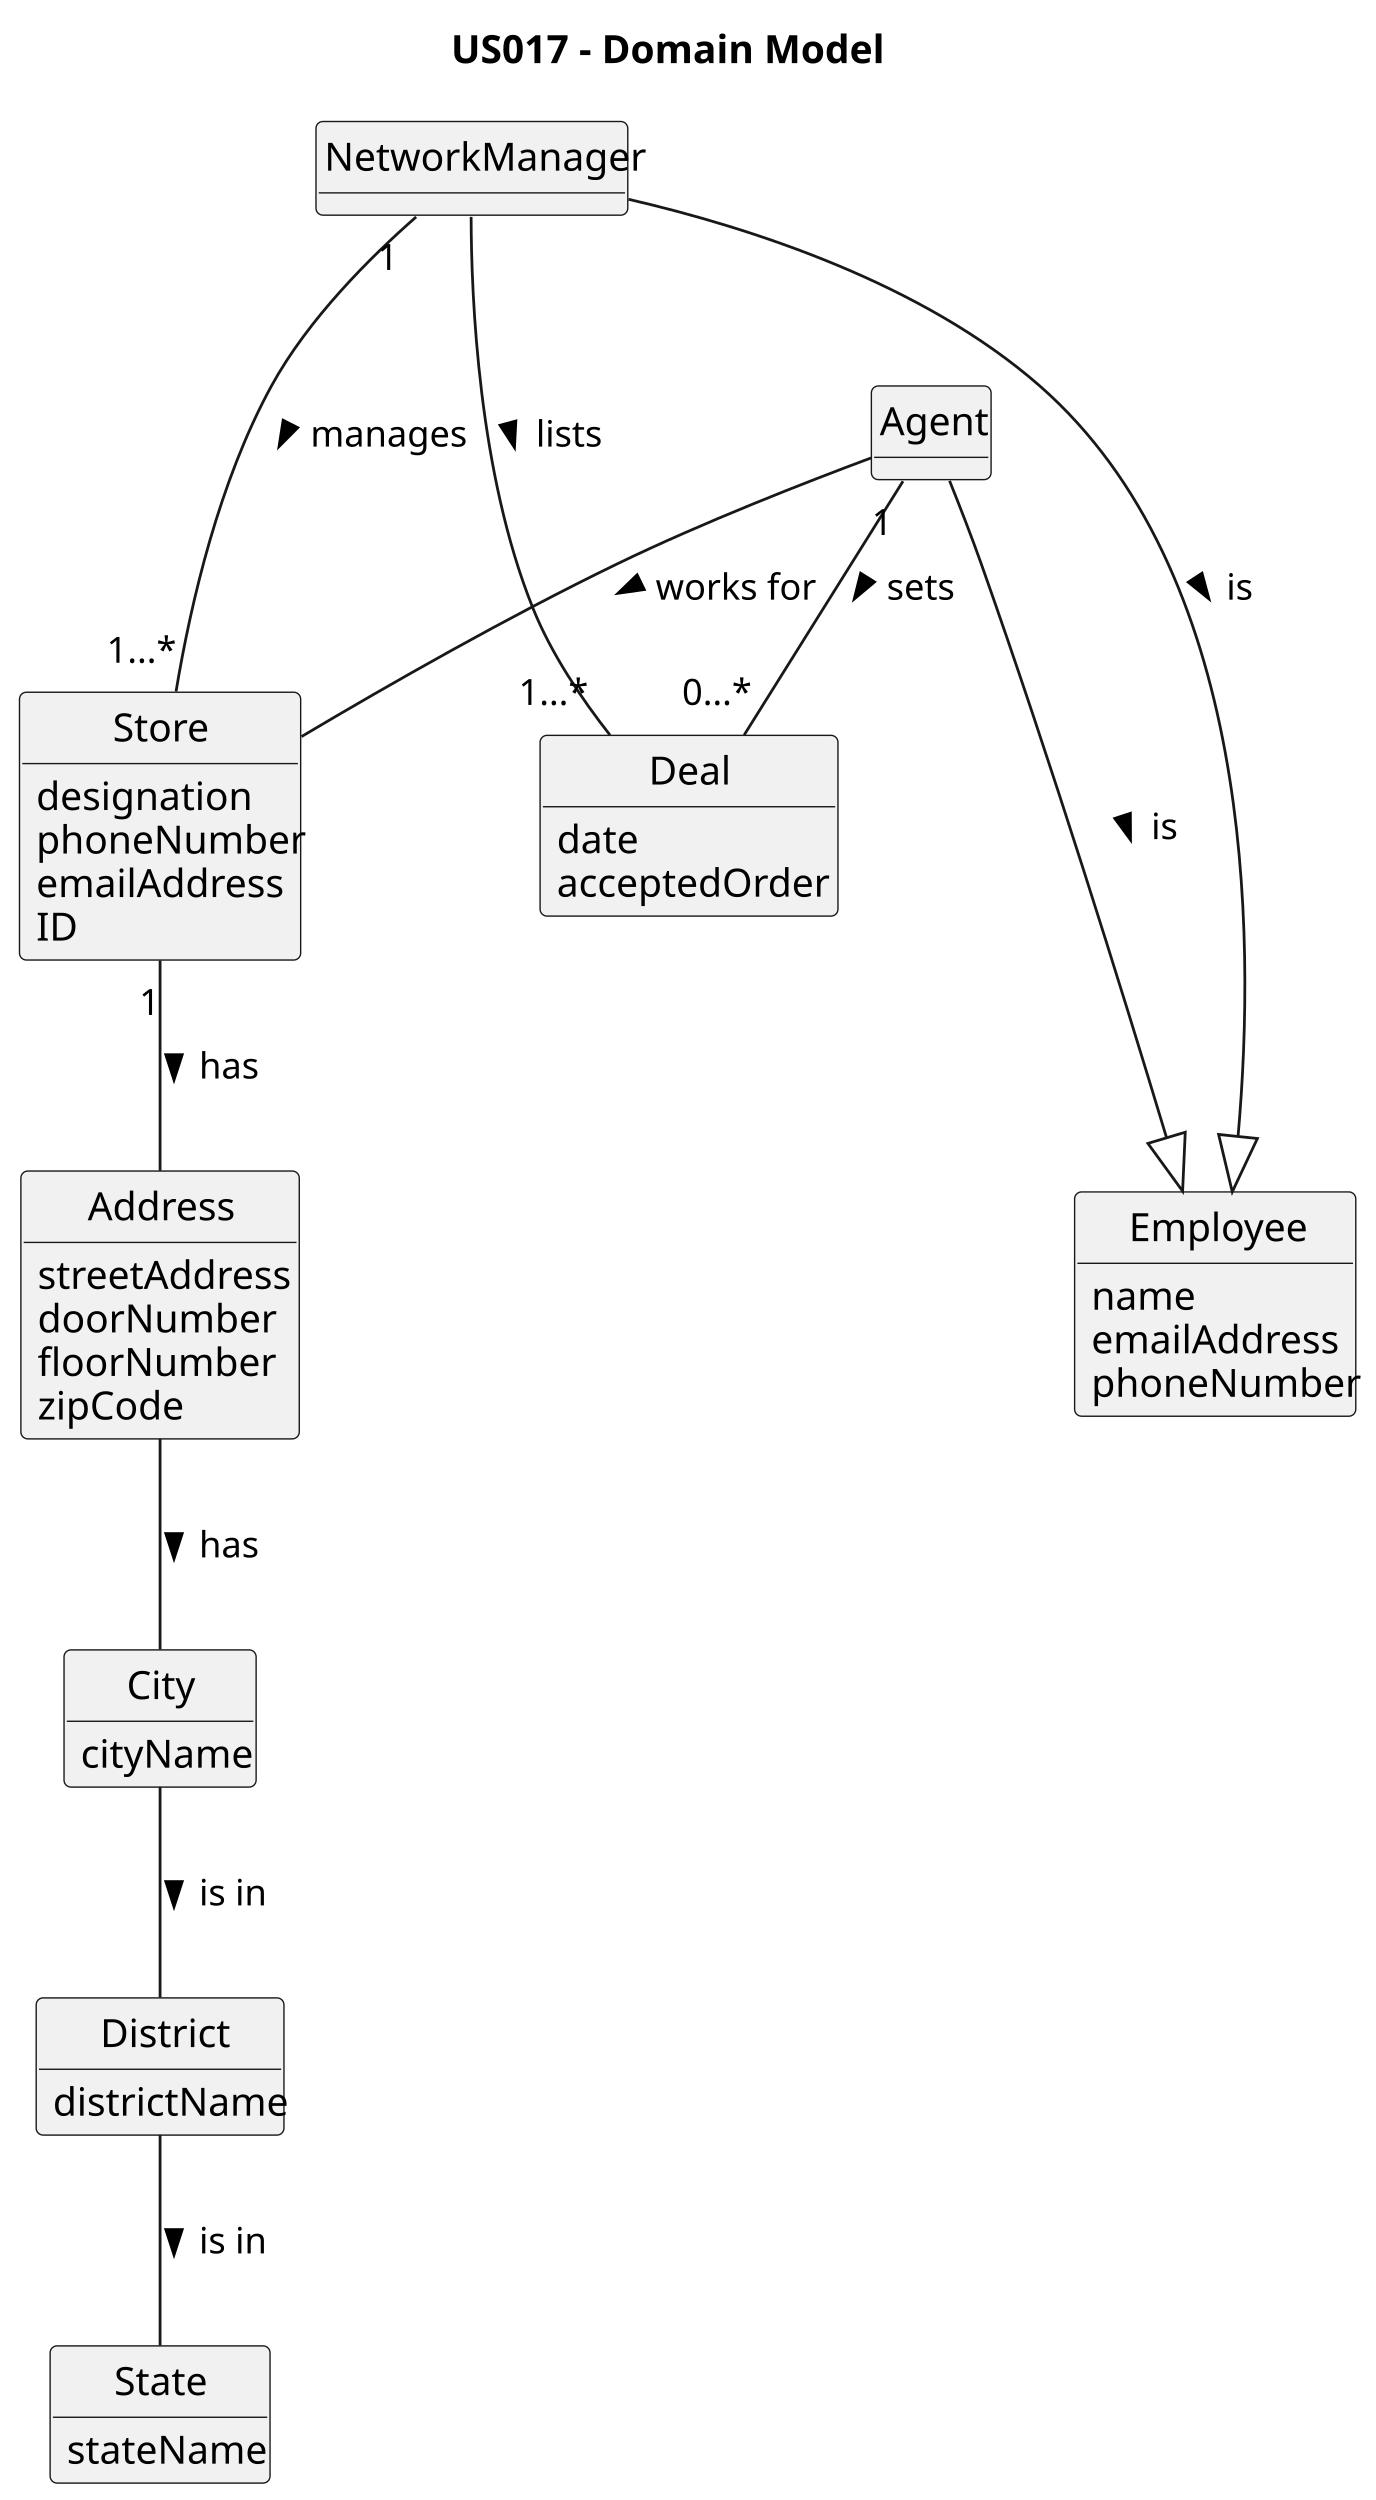
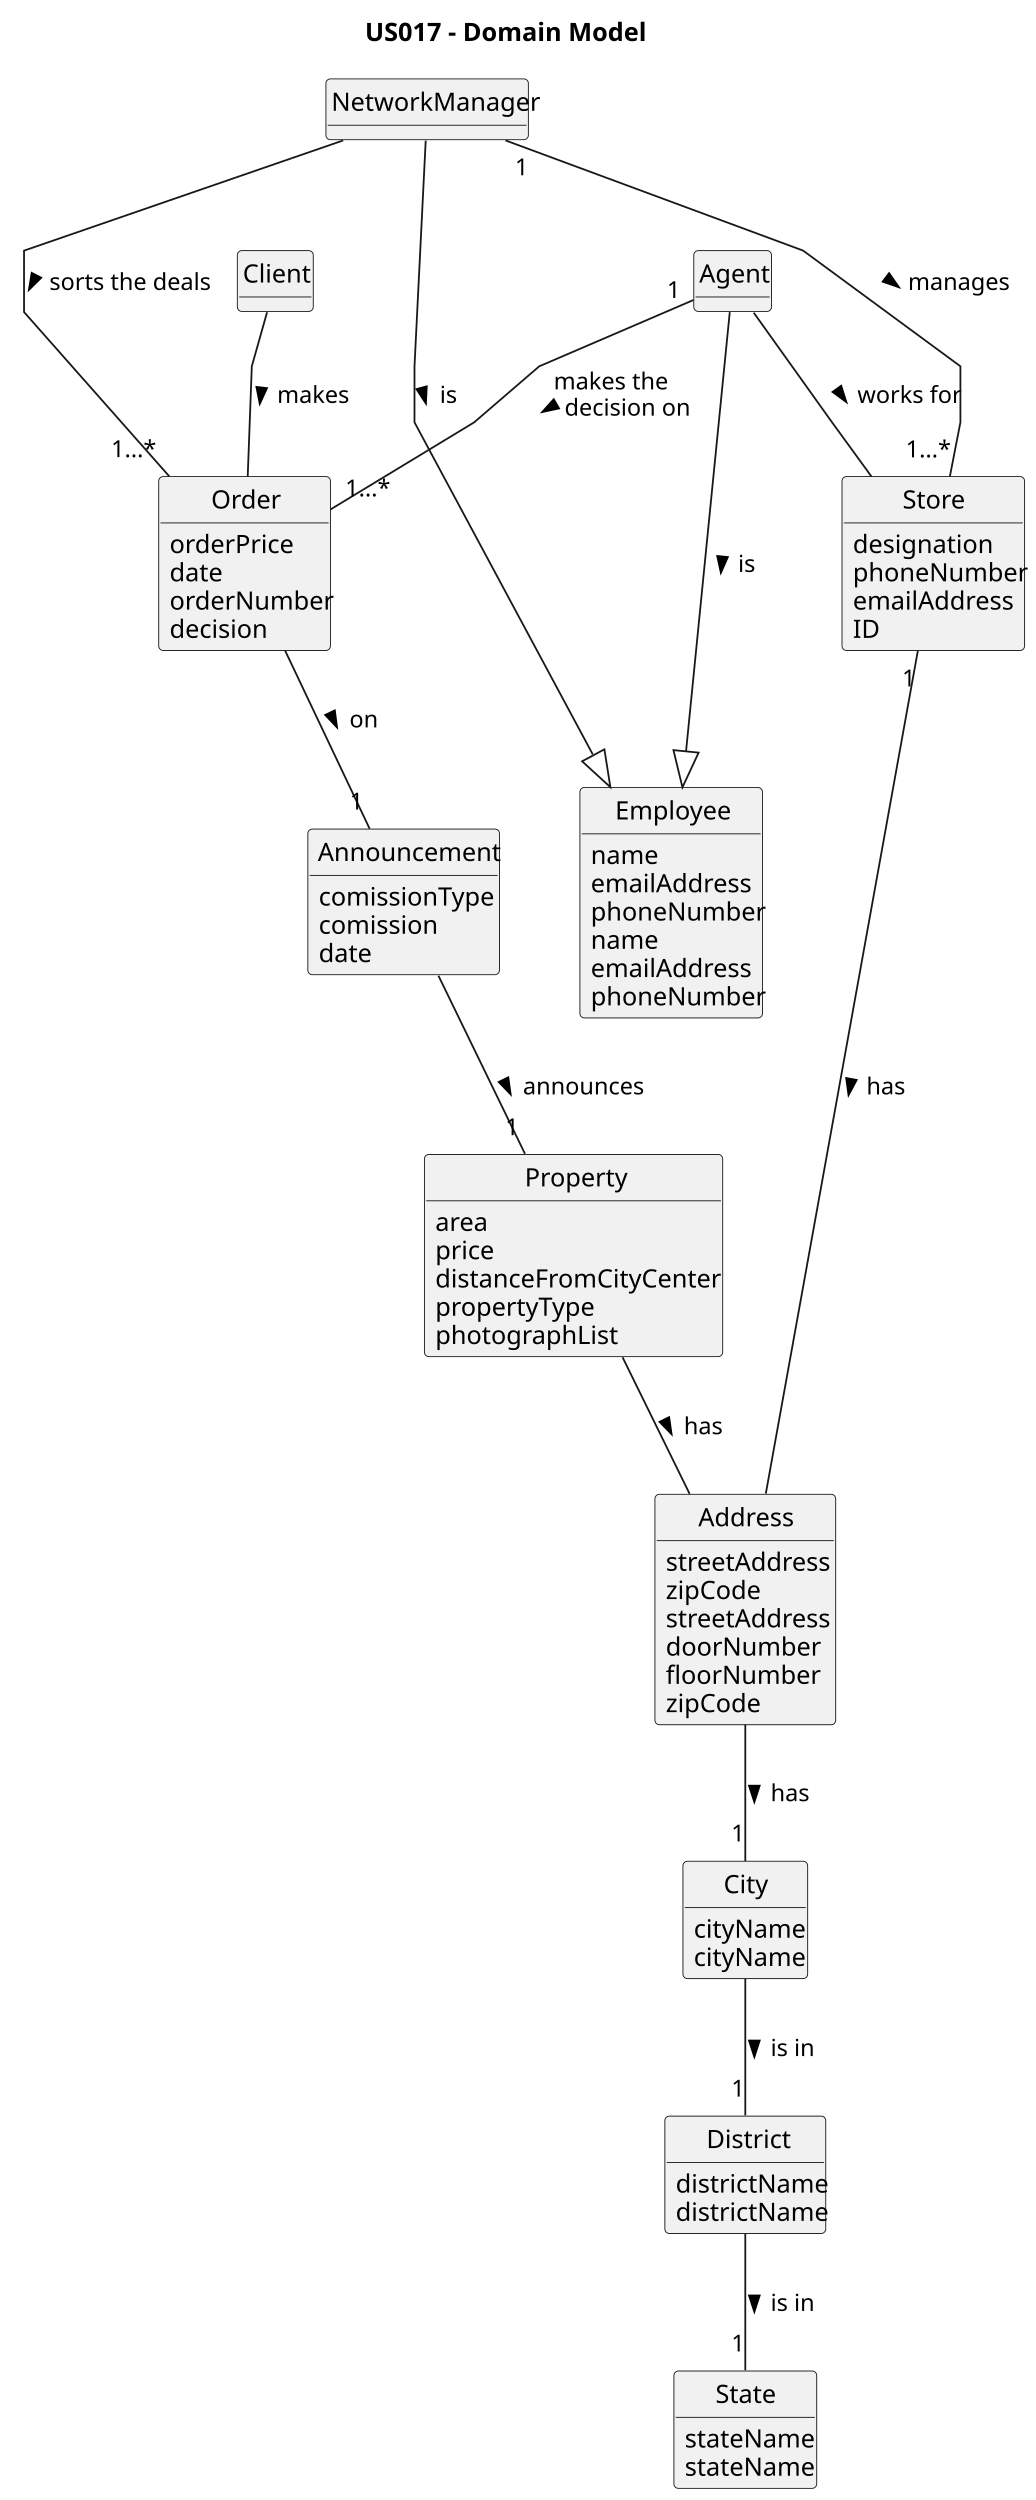
- <svg xmlns="http://www.w3.org/2000/svg" contentStyleType="text/css" height="898px" preserveAspectRatio="none" style="width:494px;height:898px;background:#FFFFFF;" version="1.1" viewBox="0 0 494 898" width="494px" zoomAndPan="magnify">
+ <svg xmlns="http://www.w3.org/2000/svg" contentStyleType="text/css" height="1383px" preserveAspectRatio="none" style="width:573px;height:1383px;background:#FFFFFF;" version="1.1" viewBox="0 0 573 1383" width="573px" zoomAndPan="magnify">
  <defs />
  <g>
-     <text fill="#000000" font-family="sans-serif" font-size="14" font-weight="bold" lengthAdjust="spacing" textLength="156" x="162" y="22.674">US017 - Domain Model</text>
-     <g id="elem_Deal">
-       <rect codeLine="54" fill="#F1F1F1" height="64.922" id="Deal" rx="2.5" ry="2.5" style="stroke:#181818;stroke-width:0.5;" width="107" x="194" y="264.141" />
-       <text fill="#000000" font-family="sans-serif" font-size="14" lengthAdjust="spacing" textLength="29" x="233" y="281.815">Deal</text>
-       <line style="stroke:#181818;stroke-width:0.5;" x1="195" x2="300" y1="289.781" y2="289.781" />
-       <text fill="#000000" font-family="sans-serif" font-size="14" lengthAdjust="spacing" textLength="28" x="200" y="306.455">date</text>
-       <text fill="#000000" font-family="sans-serif" font-size="14" lengthAdjust="spacing" textLength="95" x="200" y="322.096">acceptedOrder</text>
+     <text fill="#000000" font-family="sans-serif" font-size="14" font-weight="bold" lengthAdjust="spacing" textLength="156" x="201.899" y="22.674">US017 - Domain Model</text>
+     <g id="elem_Address">
+       <rect codeLine="69" fill="#F1F1F1" height="127.484" id="Address" rx="2.5" ry="2.5" style="stroke:#181818;stroke-width:0.5;" width="100" x="362.298" y="826.641" />
+       <text fill="#000000" font-family="sans-serif" font-size="14" lengthAdjust="spacing" textLength="52" x="386.298" y="844.314">Address</text>
+       <line style="stroke:#181818;stroke-width:0.5;" x1="363.298" x2="461.298" y1="852.281" y2="852.281" />
+       <text fill="#000000" font-family="sans-serif" font-size="14" lengthAdjust="spacing" textLength="88" x="368.298" y="868.955">streetAddress</text>
+       <text fill="#000000" font-family="sans-serif" font-size="14" lengthAdjust="spacing" textLength="51" x="368.298" y="884.596">zipCode</text>
+       <text fill="#000000" font-family="sans-serif" font-size="14" lengthAdjust="spacing" textLength="88" x="368.298" y="900.236">streetAddress</text>
+       <text fill="#000000" font-family="sans-serif" font-size="14" lengthAdjust="spacing" textLength="78" x="368.298" y="915.877">doorNumber</text>
+       <text fill="#000000" font-family="sans-serif" font-size="14" lengthAdjust="spacing" textLength="77" x="368.298" y="931.518">floorNumber</text>
+       <text fill="#000000" font-family="sans-serif" font-size="14" lengthAdjust="spacing" textLength="51" x="368.298" y="947.158">zipCode</text>
+     </g>
+     <g id="elem_State">
+       <rect codeLine="76" fill="#F1F1F1" height="64.922" id="State" rx="2.5" ry="2.5" style="stroke:#181818;stroke-width:0.5;" width="79" x="372.798" y="1311.641" />
+       <text fill="#000000" font-family="sans-serif" font-size="14" lengthAdjust="spacing" textLength="33" x="395.798" y="1329.314">State</text>
+       <line style="stroke:#181818;stroke-width:0.5;" x1="373.798" x2="450.798" y1="1337.281" y2="1337.281" />
+       <text fill="#000000" font-family="sans-serif" font-size="14" lengthAdjust="spacing" textLength="67" x="378.798" y="1353.955">stateName</text>
+       <text fill="#000000" font-family="sans-serif" font-size="14" lengthAdjust="spacing" textLength="67" x="378.798" y="1369.596">stateName</text>
+     </g>
+     <g id="elem_District">
+       <rect codeLine="80" fill="#F1F1F1" height="64.922" id="District" rx="2.5" ry="2.5" style="stroke:#181818;stroke-width:0.5;" width="89" x="367.798" y="1170.641" />
+       <text fill="#000000" font-family="sans-serif" font-size="14" lengthAdjust="spacing" textLength="43" x="390.798" y="1188.314">District</text>
+       <line style="stroke:#181818;stroke-width:0.5;" x1="368.798" x2="455.798" y1="1196.281" y2="1196.281" />
+       <text fill="#000000" font-family="sans-serif" font-size="14" lengthAdjust="spacing" textLength="77" x="373.798" y="1212.955">districtName</text>
+       <text fill="#000000" font-family="sans-serif" font-size="14" lengthAdjust="spacing" textLength="77" x="373.798" y="1228.596">districtName</text>
+     </g>
+     <g id="elem_City">
+       <rect codeLine="84" fill="#F1F1F1" height="64.922" id="City" rx="2.5" ry="2.5" style="stroke:#181818;stroke-width:0.5;" width="69" x="377.798" y="1029.641" />
+       <text fill="#000000" font-family="sans-serif" font-size="14" lengthAdjust="spacing" textLength="24" x="400.298" y="1047.314">City</text>
+       <line style="stroke:#181818;stroke-width:0.5;" x1="378.798" x2="445.798" y1="1055.281" y2="1055.281" />
+       <text fill="#000000" font-family="sans-serif" font-size="14" lengthAdjust="spacing" textLength="57" x="383.798" y="1071.955">cityName</text>
+       <text fill="#000000" font-family="sans-serif" font-size="14" lengthAdjust="spacing" textLength="57" x="383.798" y="1087.596">cityName</text>
+     </g>
+     <g id="elem_Agent">
+       <rect codeLine="29" fill="#F1F1F1" height="33.641" id="Agent" rx="2.5" ry="2.5" style="stroke:#181818;stroke-width:0.5;" width="43" x="383.798" y="138.641" />
+       <text fill="#000000" font-family="sans-serif" font-size="14" lengthAdjust="spacing" textLength="37" x="386.798" y="156.315">Agent</text>
+       <line style="stroke:#181818;stroke-width:0.5;" x1="384.798" x2="425.798" y1="164.281" y2="164.281" />
+     </g>
+     <g id="elem_Employee">
+       <rect codeLine="91" fill="#F1F1F1" height="127.484" id="Employee" rx="2.5" ry="2.5" style="stroke:#181818;stroke-width:0.5;" width="101" x="320.798" y="435.641" />
+       <text fill="#000000" font-family="sans-serif" font-size="14" lengthAdjust="spacing" textLength="62" x="340.298" y="453.315">Employee</text>
+       <line style="stroke:#181818;stroke-width:0.5;" x1="321.798" x2="420.798" y1="461.281" y2="461.281" />
+       <text fill="#000000" font-family="sans-serif" font-size="14" lengthAdjust="spacing" textLength="35" x="326.798" y="477.955">name</text>
+       <text fill="#000000" font-family="sans-serif" font-size="14" lengthAdjust="spacing" textLength="85" x="326.798" y="493.596">emailAddress</text>
+       <text fill="#000000" font-family="sans-serif" font-size="14" lengthAdjust="spacing" textLength="89" x="326.798" y="509.236">phoneNumber</text>
+       <text fill="#000000" font-family="sans-serif" font-size="14" lengthAdjust="spacing" textLength="35" x="326.798" y="524.877">name</text>
+       <text fill="#000000" font-family="sans-serif" font-size="14" lengthAdjust="spacing" textLength="85" x="326.798" y="540.518">emailAddress</text>
+       <text fill="#000000" font-family="sans-serif" font-size="14" lengthAdjust="spacing" textLength="89" x="326.798" y="556.158">phoneNumber</text>
+     </g>
+     <g id="elem_Order">
+       <rect codeLine="38" fill="#F1F1F1" height="96.203" id="Order" rx="2.5" ry="2.5" style="stroke:#181818;stroke-width:0.5;" width="95" x="87.798" y="263.641" />
+       <text fill="#000000" font-family="sans-serif" font-size="14" lengthAdjust="spacing" textLength="37" x="116.798" y="281.315">Order</text>
+       <line style="stroke:#181818;stroke-width:0.5;" x1="88.798" x2="181.798" y1="289.281" y2="289.281" />
+       <text fill="#000000" font-family="sans-serif" font-size="14" lengthAdjust="spacing" textLength="66" x="93.798" y="305.955">orderPrice</text>
+       <text fill="#000000" font-family="sans-serif" font-size="14" lengthAdjust="spacing" textLength="28" x="93.798" y="321.596">date</text>
+       <text fill="#000000" font-family="sans-serif" font-size="14" lengthAdjust="spacing" textLength="83" x="93.798" y="337.236">orderNumber</text>
+       <text fill="#000000" font-family="sans-serif" font-size="14" lengthAdjust="spacing" textLength="52" x="93.798" y="352.877">decision</text>
+     </g>
+     <g id="elem_Announcement">
+       <rect codeLine="45" fill="#F1F1F1" height="80.562" id="Announcement" rx="2.5" ry="2.5" style="stroke:#181818;stroke-width:0.5;" width="106" x="170.298" y="458.641" />
+       <text fill="#000000" font-family="sans-serif" font-size="14" lengthAdjust="spacing" textLength="95" x="175.798" y="476.315">Announcement</text>
+       <line style="stroke:#181818;stroke-width:0.5;" x1="171.298" x2="275.298" y1="484.281" y2="484.281" />
+       <text fill="#000000" font-family="sans-serif" font-size="14" lengthAdjust="spacing" textLength="94" x="176.298" y="500.955">comissionType</text>
+       <text fill="#000000" font-family="sans-serif" font-size="14" lengthAdjust="spacing" textLength="62" x="176.298" y="516.596">comission</text>
+       <text fill="#000000" font-family="sans-serif" font-size="14" lengthAdjust="spacing" textLength="28" x="176.298" y="532.236">date</text>
+     </g>
+     <g id="elem_Client">
+       <rect codeLine="51" fill="#F1F1F1" height="33.641" id="Client" rx="2.5" ry="2.5" style="stroke:#181818;stroke-width:0.5;" width="42" x="131.298" y="138.641" />
+       <text fill="#000000" font-family="sans-serif" font-size="14" lengthAdjust="spacing" textLength="36" x="134.298" y="156.315">Client</text>
+       <line style="stroke:#181818;stroke-width:0.5;" x1="132.298" x2="172.298" y1="164.281" y2="164.281" />
+     </g>
+     <g id="elem_Property">
+       <rect codeLine="54" fill="#F1F1F1" height="111.844" id="Property" rx="2.5" ry="2.5" style="stroke:#181818;stroke-width:0.5;" width="165" x="234.798" y="638.641" />
+       <text fill="#000000" font-family="sans-serif" font-size="14" lengthAdjust="spacing" textLength="54" x="290.298" y="656.314">Property</text>
+       <line style="stroke:#181818;stroke-width:0.5;" x1="235.798" x2="398.798" y1="664.281" y2="664.281" />
+       <text fill="#000000" font-family="sans-serif" font-size="14" lengthAdjust="spacing" textLength="29" x="240.798" y="680.955">area</text>
+       <text fill="#000000" font-family="sans-serif" font-size="14" lengthAdjust="spacing" textLength="31" x="240.798" y="696.596">price</text>
+       <text fill="#000000" font-family="sans-serif" font-size="14" lengthAdjust="spacing" textLength="153" x="240.798" y="712.236">distanceFromCityCenter</text>
+       <text fill="#000000" font-family="sans-serif" font-size="14" lengthAdjust="spacing" textLength="85" x="240.798" y="727.877">propertyType</text>
+       <text fill="#000000" font-family="sans-serif" font-size="14" lengthAdjust="spacing" textLength="95" x="240.798" y="743.518">photographList</text>
    </g>
    <g id="elem_Store">
-       <rect codeLine="59" fill="#F1F1F1" height="96.203" id="Store" rx="2.5" ry="2.5" style="stroke:#181818;stroke-width:0.5;" width="101" x="7" y="248.641" />
-       <text fill="#000000" font-family="sans-serif" font-size="14" lengthAdjust="spacing" textLength="34" x="40.5" y="266.315">Store</text>
-       <line style="stroke:#181818;stroke-width:0.5;" x1="8" x2="107" y1="274.281" y2="274.281" />
-       <text fill="#000000" font-family="sans-serif" font-size="14" lengthAdjust="spacing" textLength="73" x="13" y="290.955">designation</text>
-       <text fill="#000000" font-family="sans-serif" font-size="14" lengthAdjust="spacing" textLength="89" x="13" y="306.596">phoneNumber</text>
-       <text fill="#000000" font-family="sans-serif" font-size="14" lengthAdjust="spacing" textLength="85" x="13" y="322.236">emailAddress</text>
-       <text fill="#000000" font-family="sans-serif" font-size="14" lengthAdjust="spacing" textLength="13" x="13" y="337.877">ID</text>
-     </g>
-     <g id="elem_Address">
-       <rect codeLine="66" fill="#F1F1F1" height="96.203" id="Address" rx="2.5" ry="2.5" style="stroke:#181818;stroke-width:0.5;" width="100" x="7.5" y="420.641" />
-       <text fill="#000000" font-family="sans-serif" font-size="14" lengthAdjust="spacing" textLength="52" x="31.5" y="438.315">Address</text>
-       <line style="stroke:#181818;stroke-width:0.5;" x1="8.5" x2="106.5" y1="446.281" y2="446.281" />
-       <text fill="#000000" font-family="sans-serif" font-size="14" lengthAdjust="spacing" textLength="88" x="13.5" y="462.955">streetAddress</text>
-       <text fill="#000000" font-family="sans-serif" font-size="14" lengthAdjust="spacing" textLength="78" x="13.5" y="478.596">doorNumber</text>
-       <text fill="#000000" font-family="sans-serif" font-size="14" lengthAdjust="spacing" textLength="77" x="13.5" y="494.236">floorNumber</text>
-       <text fill="#000000" font-family="sans-serif" font-size="14" lengthAdjust="spacing" textLength="51" x="13.5" y="509.877">zipCode</text>
-     </g>
-     <g id="elem_State">
-       <rect codeLine="73" fill="#F1F1F1" height="49.281" id="State" rx="2.5" ry="2.5" style="stroke:#181818;stroke-width:0.5;" width="79" x="18" y="842.641" />
-       <text fill="#000000" font-family="sans-serif" font-size="14" lengthAdjust="spacing" textLength="33" x="41" y="860.314">State</text>
-       <line style="stroke:#181818;stroke-width:0.5;" x1="19" x2="96" y1="868.281" y2="868.281" />
-       <text fill="#000000" font-family="sans-serif" font-size="14" lengthAdjust="spacing" textLength="67" x="24" y="884.955">stateName</text>
-     </g>
-     <g id="elem_District">
-       <rect codeLine="77" fill="#F1F1F1" height="49.281" id="District" rx="2.5" ry="2.5" style="stroke:#181818;stroke-width:0.5;" width="89" x="13" y="717.641" />
-       <text fill="#000000" font-family="sans-serif" font-size="14" lengthAdjust="spacing" textLength="43" x="36" y="735.314">District</text>
-       <line style="stroke:#181818;stroke-width:0.5;" x1="14" x2="101" y1="743.281" y2="743.281" />
-       <text fill="#000000" font-family="sans-serif" font-size="14" lengthAdjust="spacing" textLength="77" x="19" y="759.955">districtName</text>
-     </g>
-     <g id="elem_City">
-       <rect codeLine="81" fill="#F1F1F1" height="49.281" id="City" rx="2.5" ry="2.5" style="stroke:#181818;stroke-width:0.5;" width="69" x="23" y="592.641" />
-       <text fill="#000000" font-family="sans-serif" font-size="14" lengthAdjust="spacing" textLength="24" x="45.5" y="610.314">City</text>
-       <line style="stroke:#181818;stroke-width:0.5;" x1="24" x2="91" y1="618.281" y2="618.281" />
-       <text fill="#000000" font-family="sans-serif" font-size="14" lengthAdjust="spacing" textLength="57" x="29" y="634.955">cityName</text>
+       <rect codeLine="62" fill="#F1F1F1" height="96.203" id="Store" rx="2.5" ry="2.5" style="stroke:#181818;stroke-width:0.5;" width="101" x="465.798" y="263.641" />
+       <text fill="#000000" font-family="sans-serif" font-size="14" lengthAdjust="spacing" textLength="34" x="499.298" y="281.315">Store</text>
+       <line style="stroke:#181818;stroke-width:0.5;" x1="466.798" x2="565.798" y1="289.281" y2="289.281" />
+       <text fill="#000000" font-family="sans-serif" font-size="14" lengthAdjust="spacing" textLength="73" x="471.798" y="305.955">designation</text>
+       <text fill="#000000" font-family="sans-serif" font-size="14" lengthAdjust="spacing" textLength="89" x="471.798" y="321.596">phoneNumber</text>
+       <text fill="#000000" font-family="sans-serif" font-size="14" lengthAdjust="spacing" textLength="85" x="471.798" y="337.236">emailAddress</text>
+       <text fill="#000000" font-family="sans-serif" font-size="14" lengthAdjust="spacing" textLength="13" x="471.798" y="352.877">ID</text>
    </g>
    <g id="elem_NetworkManager">
-       <rect codeLine="85" fill="#F1F1F1" height="33.641" id="NetworkManager" rx="2.5" ry="2.5" style="stroke:#181818;stroke-width:0.5;" width="112" x="113.5" y="43.641" />
-       <text fill="#000000" font-family="sans-serif" font-size="14" lengthAdjust="spacing" textLength="106" x="116.5" y="61.315">NetworkManager</text>
-       <line style="stroke:#181818;stroke-width:0.5;" x1="114.5" x2="224.5" y1="69.281" y2="69.281" />
-     </g>
-     <g id="elem_Employee">
-       <rect codeLine="88" fill="#F1F1F1" height="80.562" id="Employee" rx="2.5" ry="2.5" style="stroke:#181818;stroke-width:0.5;" width="101" x="386" y="428.141" />
-       <text fill="#000000" font-family="sans-serif" font-size="14" lengthAdjust="spacing" textLength="62" x="405.5" y="445.815">Employee</text>
-       <line style="stroke:#181818;stroke-width:0.5;" x1="387" x2="486" y1="453.781" y2="453.781" />
-       <text fill="#000000" font-family="sans-serif" font-size="14" lengthAdjust="spacing" textLength="35" x="392" y="470.455">name</text>
-       <text fill="#000000" font-family="sans-serif" font-size="14" lengthAdjust="spacing" textLength="85" x="392" y="486.096">emailAddress</text>
-       <text fill="#000000" font-family="sans-serif" font-size="14" lengthAdjust="spacing" textLength="89" x="392" y="501.736">phoneNumber</text>
-     </g>
-     <g id="elem_Agent">
-       <rect codeLine="94" fill="#F1F1F1" height="33.641" id="Agent" rx="2.5" ry="2.5" style="stroke:#181818;stroke-width:0.5;" width="43" x="313" y="138.641" />
-       <text fill="#000000" font-family="sans-serif" font-size="14" lengthAdjust="spacing" textLength="37" x="316" y="156.315">Agent</text>
-       <line style="stroke:#181818;stroke-width:0.5;" x1="314" x2="355" y1="164.281" y2="164.281" />
+       <rect codeLine="88" fill="#F1F1F1" height="33.641" id="NetworkManager" rx="2.5" ry="2.5" style="stroke:#181818;stroke-width:0.5;" width="112" x="180.298" y="43.641" />
+       <text fill="#000000" font-family="sans-serif" font-size="14" lengthAdjust="spacing" textLength="106" x="183.298" y="61.315">NetworkManager</text>
+       <line style="stroke:#181818;stroke-width:0.5;" x1="181.298" x2="291.298" y1="69.281" y2="69.281" />
    </g>
    <g id="link_Store_Address">
-       <path codeLine="97" d="M57.5,344.991 C57.5,368.571 57.5,397.001 57.5,420.541 " fill="none" id="Store-Address" style="stroke:#181818;stroke-width:1.0;" />
-       <polygon fill="#000000" points="62.5,387.902,65.439,378.857,59.561,378.857,62.5,387.902" style="stroke:#000000;stroke-width:1.0;" />
-       <text fill="#000000" font-family="sans-serif" font-size="13" lengthAdjust="spacing" textLength="21" x="71.5" y="387.409">has</text>
-       <text fill="#000000" font-family="sans-serif" font-size="13" lengthAdjust="spacing" textLength="7" x="50.008" y="364.565">1</text>
+       <path codeLine="97" d="M507.788,359.821 C489.138,463.221 444.648,709.831 423.648,826.251 " fill="none" id="Store-Address" style="stroke:#181818;stroke-width:1.0;" />
+       <polygon fill="#000000" points="469.41,605.823,473.908,597.443,468.124,596.4,469.41,605.823" style="stroke:#000000;stroke-width:1.0;" />
+       <text fill="#000000" font-family="sans-serif" font-size="13" lengthAdjust="spacing" textLength="21" x="479.298" y="605.409">has</text>
+       <text fill="#000000" font-family="sans-serif" font-size="13" lengthAdjust="spacing" textLength="7" x="499.024" y="379.717">1</text>
    </g>
    <g id="link_Address_City">
-       <path codeLine="98" d="M57.5,516.801 C57.5,542.061 57.5,572.081 57.5,592.461 " fill="none" id="Address-City" style="stroke:#181818;stroke-width:1.0;" />
-       <polygon fill="#000000" points="62.5,559.902,65.439,550.857,59.561,550.857,62.5,559.902" style="stroke:#000000;stroke-width:1.0;" />
-       <text fill="#000000" font-family="sans-serif" font-size="13" lengthAdjust="spacing" textLength="21" x="71.5" y="559.409">has</text>
+       <path codeLine="98" d="M412.298,953.961 C412.298,979.691 412.298,1008.331 412.298,1029.531 " fill="none" id="Address-City" style="stroke:#181818;stroke-width:1.0;" />
+       <polygon fill="#000000" points="417.298,996.902,420.237,987.857,414.359,987.857,417.298,996.902" style="stroke:#000000;stroke-width:1.0;" />
+       <text fill="#000000" font-family="sans-serif" font-size="13" lengthAdjust="spacing" textLength="21" x="426.298" y="996.409">has</text>
+       <text fill="#000000" font-family="sans-serif" font-size="13" lengthAdjust="spacing" textLength="7" x="404.532" y="1018.7">1</text>
    </g>
    <g id="link_City_District">
-       <path codeLine="99" d="M57.5,641.861 C57.5,663.641 57.5,695.741 57.5,717.501 " fill="none" id="City-District" style="stroke:#181818;stroke-width:1.0;" />
-       <polygon fill="#000000" points="62.5,684.902,65.439,675.857,59.561,675.857,62.5,684.902" style="stroke:#000000;stroke-width:1.0;" />
-       <text fill="#000000" font-family="sans-serif" font-size="13" lengthAdjust="spacing" textLength="24" x="71.5" y="684.409">is in</text>
+       <path codeLine="99" d="M412.298,1094.681 C412.298,1117.271 412.298,1147.571 412.298,1170.241 " fill="none" id="City-District" style="stroke:#181818;stroke-width:1.0;" />
+       <polygon fill="#000000" points="417.298,1137.902,420.237,1128.857,414.359,1128.857,417.298,1137.902" style="stroke:#000000;stroke-width:1.0;" />
+       <text fill="#000000" font-family="sans-serif" font-size="13" lengthAdjust="spacing" textLength="24" x="426.298" y="1137.409">is in</text>
+       <text fill="#000000" font-family="sans-serif" font-size="13" lengthAdjust="spacing" textLength="7" x="404.576" y="1159.842">1</text>
    </g>
    <g id="link_District_State">
-       <path codeLine="100" d="M57.5,766.861 C57.5,788.641 57.5,820.741 57.5,842.501 " fill="none" id="District-State" style="stroke:#181818;stroke-width:1.0;" />
-       <polygon fill="#000000" points="62.5,809.902,65.439,800.857,59.561,800.857,62.5,809.902" style="stroke:#000000;stroke-width:1.0;" />
-       <text fill="#000000" font-family="sans-serif" font-size="13" lengthAdjust="spacing" textLength="24" x="71.5" y="809.409">is in</text>
+       <path codeLine="100" d="M412.298,1235.681 C412.298,1258.271 412.298,1288.571 412.298,1311.241 " fill="none" id="District-State" style="stroke:#181818;stroke-width:1.0;" />
+       <polygon fill="#000000" points="417.298,1278.902,420.237,1269.857,414.359,1269.857,417.298,1278.902" style="stroke:#000000;stroke-width:1.0;" />
+       <text fill="#000000" font-family="sans-serif" font-size="13" lengthAdjust="spacing" textLength="24" x="426.298" y="1278.409">is in</text>
+       <text fill="#000000" font-family="sans-serif" font-size="13" lengthAdjust="spacing" textLength="7" x="404.576" y="1300.842">1</text>
    </g>
-     <g id="link_NetworkManager_Deal">
-       <path codeLine="101" d="M169.23,77.901 C169.28,107.161 171.91,170.151 191.5,218.641 C198.06,234.891 208.79,250.881 219.11,264.041 " fill="none" id="NetworkManager-Deal" style="stroke:#181818;stroke-width:1.0;" />
-       <polygon fill="#000000" points="184.794,160.732,185.292,151.234,179.614,152.756,184.794,160.732" style="stroke:#000000;stroke-width:1.0;" />
-       <text fill="#000000" font-family="sans-serif" font-size="13" lengthAdjust="spacing" textLength="24" x="192.5" y="160.409">lists</text>
-       <text fill="#000000" font-family="sans-serif" font-size="13" lengthAdjust="spacing" textLength="24" x="186.275" y="253.213">1...*</text>
+     <g id="link_NetworkManager_Order">
+       <path codeLine="101" d="M189.818,77.691 C124.468,100.251 13.298,138.641 13.298,138.641 C13.298,138.641 13.298,172.641 13.298,172.641 C13.298,172.641 58.308,223.561 93.658,263.531 " fill="none" id="NetworkManager-Order" style="stroke:#181818;stroke-width:1.0;" />
+       <polygon fill="#000000" points="16,160.343,22.767,153.66,17.547,150.959,16,160.343" style="stroke:#000000;stroke-width:1.0;" />
+       <text fill="#000000" font-family="sans-serif" font-size="13" lengthAdjust="spacing" textLength="86" x="27.298" y="160.409">sorts the deals</text>
+       <text fill="#000000" font-family="sans-serif" font-size="13" lengthAdjust="spacing" textLength="24" x="61.444" y="252.885">1...*</text>
    </g>
    <g id="link_NetworkManager_Employee">
-       <path codeLine="102" d="M225.74,71.581 C270.18,81.881 331.51,101.831 373.5,138.641 C449.39,205.161 451.34,332.671 444.73,407.921 " fill="none" id="NetworkManager-to-Employee" style="stroke:#181818;stroke-width:1.0;" />
-       <polygon fill="none" points="451.66,408.941,442.63,428.111,437.73,407.501,451.66,408.941" style="stroke:#181818;stroke-width:1.0;" />
-       <polygon fill="#000000" points="434.228,215.093,431.756,205.909,426.83,209.116,434.228,215.093" style="stroke:#000000;stroke-width:1.0;" />
-       <text fill="#000000" font-family="sans-serif" font-size="13" lengthAdjust="spacing" textLength="10" x="440.5" y="215.409">is</text>
+       <path codeLine="102" d="M235.498,77.811 C233.658,114.851 229.298,202.641 229.298,202.641 C229.298,202.641 229.298,233.641 229.298,233.641 C229.298,233.641 286.168,339.571 327.928,417.361 " fill="none" id="NetworkManager-to-Employee" style="stroke:#181818;stroke-width:1.0;" />
+       <polygon fill="none" points="334.358,414.521,337.648,435.461,322.018,421.151,334.358,414.521" style="stroke:#181818;stroke-width:1.0;" />
+       <polygon fill="#000000" points="235.611,223.227,236.071,213.727,230.4,215.271,235.611,223.227" style="stroke:#000000;stroke-width:1.0;" />
+       <text fill="#000000" font-family="sans-serif" font-size="13" lengthAdjust="spacing" textLength="10" x="243.298" y="222.909">is</text>
    </g>
    <g id="link_Agent_Employee">
-       <path codeLine="103" d="M341.09,172.721 C344.62,181.511 348.95,192.611 352.5,202.641 C377.33,272.841 402.74,354.681 419.02,408.631 " fill="none" id="Agent-to-Employee" style="stroke:#181818;stroke-width:1.0;" />
-       <polygon fill="none" points="425.74,406.691,424.79,427.861,412.33,410.711,425.74,406.691" style="stroke:#181818;stroke-width:1.0;" />
-       <polygon fill="#000000" points="406.068,301.65,406.022,292.14,400.441,293.983,406.068,301.65" style="stroke:#000000;stroke-width:1.0;" />
-       <text fill="#000000" font-family="sans-serif" font-size="13" lengthAdjust="spacing" textLength="10" x="413.5" y="301.409">is</text>
+       <path codeLine="103" d="M403.708,172.651 C399.458,215.281 387.658,333.811 379.538,415.421 " fill="none" id="Agent-to-Employee" style="stroke:#181818;stroke-width:1.0;" />
+       <polygon fill="none" points="386.478,416.351,377.528,435.561,372.548,414.961,386.478,416.351" style="stroke:#181818;stroke-width:1.0;" />
+       <polygon fill="#000000" points="398.802,316.878,402.623,308.168,396.774,307.586,398.802,316.878" style="stroke:#000000;stroke-width:1.0;" />
+       <text fill="#000000" font-family="sans-serif" font-size="13" lengthAdjust="spacing" textLength="10" x="408.298" y="316.409">is</text>
    </g>
-     <g id="link_Agent_Deal">
-       <path codeLine="104" d="M324.35,172.861 C310.41,195.131 285.05,235.651 267.29,264.031 " fill="none" id="Agent-Deal" style="stroke:#181818;stroke-width:1.0;" />
-       <polygon fill="#000000" points="306.847,215.141,314.137,209.033,309.155,205.914,306.847,215.141" style="stroke:#000000;stroke-width:1.0;" />
-       <text fill="#000000" font-family="sans-serif" font-size="13" lengthAdjust="spacing" textLength="25" x="318.5" y="215.409">sets</text>
-       <text fill="#000000" font-family="sans-serif" font-size="13" lengthAdjust="spacing" textLength="7" x="313.17" y="192.182">1</text>
-       <text fill="#000000" font-family="sans-serif" font-size="13" lengthAdjust="spacing" textLength="24" x="244.994" y="253.2">0...*</text>
+     <g id="link_Agent_Order">
+       <path codeLine="104" d="M383.648,165.951 C352.378,179.391 298.298,202.641 298.298,202.641 C298.298,202.641 262.298,233.641 262.298,233.641 C262.298,233.641 218.988,259.901 182.948,281.751 " fill="none" id="Agent-Order" style="stroke:#181818;stroke-width:1.0;" />
+       <text fill="#000000" font-family="sans-serif" font-size="13" lengthAdjust="spacing" textLength="61" x="306.298" y="215.409">makes the</text>
+       <polygon fill="#000000" points="299.967,227.925,309.27,225.95,306.333,220.859,299.967,227.925" style="stroke:#000000;stroke-width:1.0;" />
+       <text fill="#000000" font-family="sans-serif" font-size="13" lengthAdjust="spacing" textLength="66" x="312.298" y="229.933">decision on</text>
+       <text fill="#000000" font-family="sans-serif" font-size="13" lengthAdjust="spacing" textLength="7" x="368.946" y="164.868">1</text>
+       <text fill="#000000" font-family="sans-serif" font-size="13" lengthAdjust="spacing" textLength="24" x="190.963" y="274.584">1...*</text>
    </g>
    <g id="link_Agent_Store">
-       <path codeLine="105" d="M312.9,164.481 C289.89,173.051 252.57,187.581 221.5,202.641 C182.62,221.481 140.23,245.621 108.29,264.581 " fill="none" id="Agent-Store" style="stroke:#181818;stroke-width:1.0;" />
-       <polygon fill="#000000" points="222.009,213.1,231.425,211.765,228.842,206.485,222.009,213.1" style="stroke:#000000;stroke-width:1.0;" />
-       <text fill="#000000" font-family="sans-serif" font-size="13" lengthAdjust="spacing" textLength="52" x="235.5" y="215.409">works for</text>
+       <path codeLine="105" d="M416.958,172.971 C433.108,195.571 460.298,233.641 460.298,233.641 C460.298,233.641 470.448,247.601 482.108,263.631 " fill="none" id="Agent-Store" style="stroke:#181818;stroke-width:1.0;" />
+       <polygon fill="#000000" points="468.216,222.463,465.324,213.402,460.551,216.833,468.216,222.463" style="stroke:#000000;stroke-width:1.0;" />
+       <text fill="#000000" font-family="sans-serif" font-size="13" lengthAdjust="spacing" textLength="52" x="474.298" y="222.909">works for</text>
    </g>
    <g id="link_NetworkManager_Store">
-       <path codeLine="106" d="M149.47,77.921 C133.13,92.261 110.68,114.561 97.5,138.641 C78.8,172.821 68.63,215.971 63.23,248.381 " fill="none" id="NetworkManager-Store" style="stroke:#181818;stroke-width:1.0;" />
-       <polygon fill="#000000" points="100.243,160.364,106.948,153.62,101.704,150.966,100.243,160.364" style="stroke:#000000;stroke-width:1.0;" />
-       <text fill="#000000" font-family="sans-serif" font-size="13" lengthAdjust="spacing" textLength="53" x="111.5" y="160.409">manages</text>
-       <text fill="#000000" font-family="sans-serif" font-size="13" lengthAdjust="spacing" textLength="7" x="135.558" y="96.951">1</text>
-       <text fill="#000000" font-family="sans-serif" font-size="13" lengthAdjust="spacing" textLength="24" x="38.309" y="238.056">1...*</text>
+       <path codeLine="106" d="M279.648,77.691 C340.608,100.251 444.298,138.641 444.298,138.641 C444.298,138.641 531.298,202.641 531.298,202.641 C531.298,202.641 531.298,233.641 531.298,233.641 C531.298,233.641 528.578,247.601 525.458,263.631 " fill="none" id="NetworkManager-Store" style="stroke:#181818;stroke-width:1.0;" />
+       <polygon fill="#000000" points="497.285,158.919,491.845,151.118,488.299,155.806,497.285,158.919" style="stroke:#000000;stroke-width:1.0;" />
+       <text fill="#000000" font-family="sans-serif" font-size="13" lengthAdjust="spacing" textLength="53" x="502.298" y="160.409">manages</text>
+       <text fill="#000000" font-family="sans-serif" font-size="13" lengthAdjust="spacing" textLength="7" x="284.852" y="96.96">1</text>
+       <text fill="#000000" font-family="sans-serif" font-size="13" lengthAdjust="spacing" textLength="24" x="501.023" y="253">1...*</text>
+     </g>
+     <g id="link_Property_Address">
+       <path codeLine="107" d="M344.398,750.831 C355.968,774.401 369.528,802.031 381.488,826.381 " fill="none" id="Property-Address" style="stroke:#181818;stroke-width:1.0;" />
+       <polygon fill="#000000" points="371.501,793.391,370.153,783.976,364.877,786.566,371.501,793.391" style="stroke:#000000;stroke-width:1.0;" />
+       <text fill="#000000" font-family="sans-serif" font-size="13" lengthAdjust="spacing" textLength="21" x="378.298" y="793.409">has</text>
+     </g>
+     <g id="link_Order_Announcement">
+       <path codeLine="108" d="M157.728,359.931 C172.198,390.411 190.788,429.601 204.478,458.461 " fill="none" id="Order-Announcement" style="stroke:#181818;stroke-width:1.0;" />
+       <polygon fill="#000000" points="186.441,402.42,185.219,392.988,179.909,395.508,186.441,402.42" style="stroke:#000000;stroke-width:1.0;" />
+       <text fill="#000000" font-family="sans-serif" font-size="13" lengthAdjust="spacing" textLength="14" x="193.298" y="402.409">on</text>
+       <text fill="#000000" font-family="sans-serif" font-size="13" lengthAdjust="spacing" textLength="7" x="193.502" y="447.822">1</text>
+     </g>
+     <g id="link_Announcement_Property">
+       <path codeLine="109" d="M242.548,539.761 C256.348,568.181 275.128,606.841 290.418,638.301 " fill="none" id="Announcement-Property" style="stroke:#181818;stroke-width:1.0;" />
+       <polygon fill="#000000" points="282.483,605.4,281.174,595.98,275.887,598.548,282.483,605.4" style="stroke:#000000;stroke-width:1.0;" />
+       <text fill="#000000" font-family="sans-serif" font-size="13" lengthAdjust="spacing" textLength="63" x="289.298" y="605.409">announces</text>
+       <text fill="#000000" font-family="sans-serif" font-size="13" lengthAdjust="spacing" textLength="7" x="279.525" y="627.997">1</text>
+     </g>
+     <g id="link_Client_Order">
+       <path codeLine="110" d="M147.748,172.731 C143.998,185.991 139.298,202.641 139.298,202.641 C139.298,202.641 138.118,234.481 137.038,263.581 " fill="none" id="Client-Order" style="stroke:#181818;stroke-width:1.0;" />
+       <polygon fill="#000000" points="143.712,223.368,147.69,214.729,141.853,214.041,143.712,223.368" style="stroke:#000000;stroke-width:1.0;" />
+       <text fill="#000000" font-family="sans-serif" font-size="13" lengthAdjust="spacing" textLength="39" x="153.298" y="222.909">makes</text>
    </g>
  </g>
</svg>
